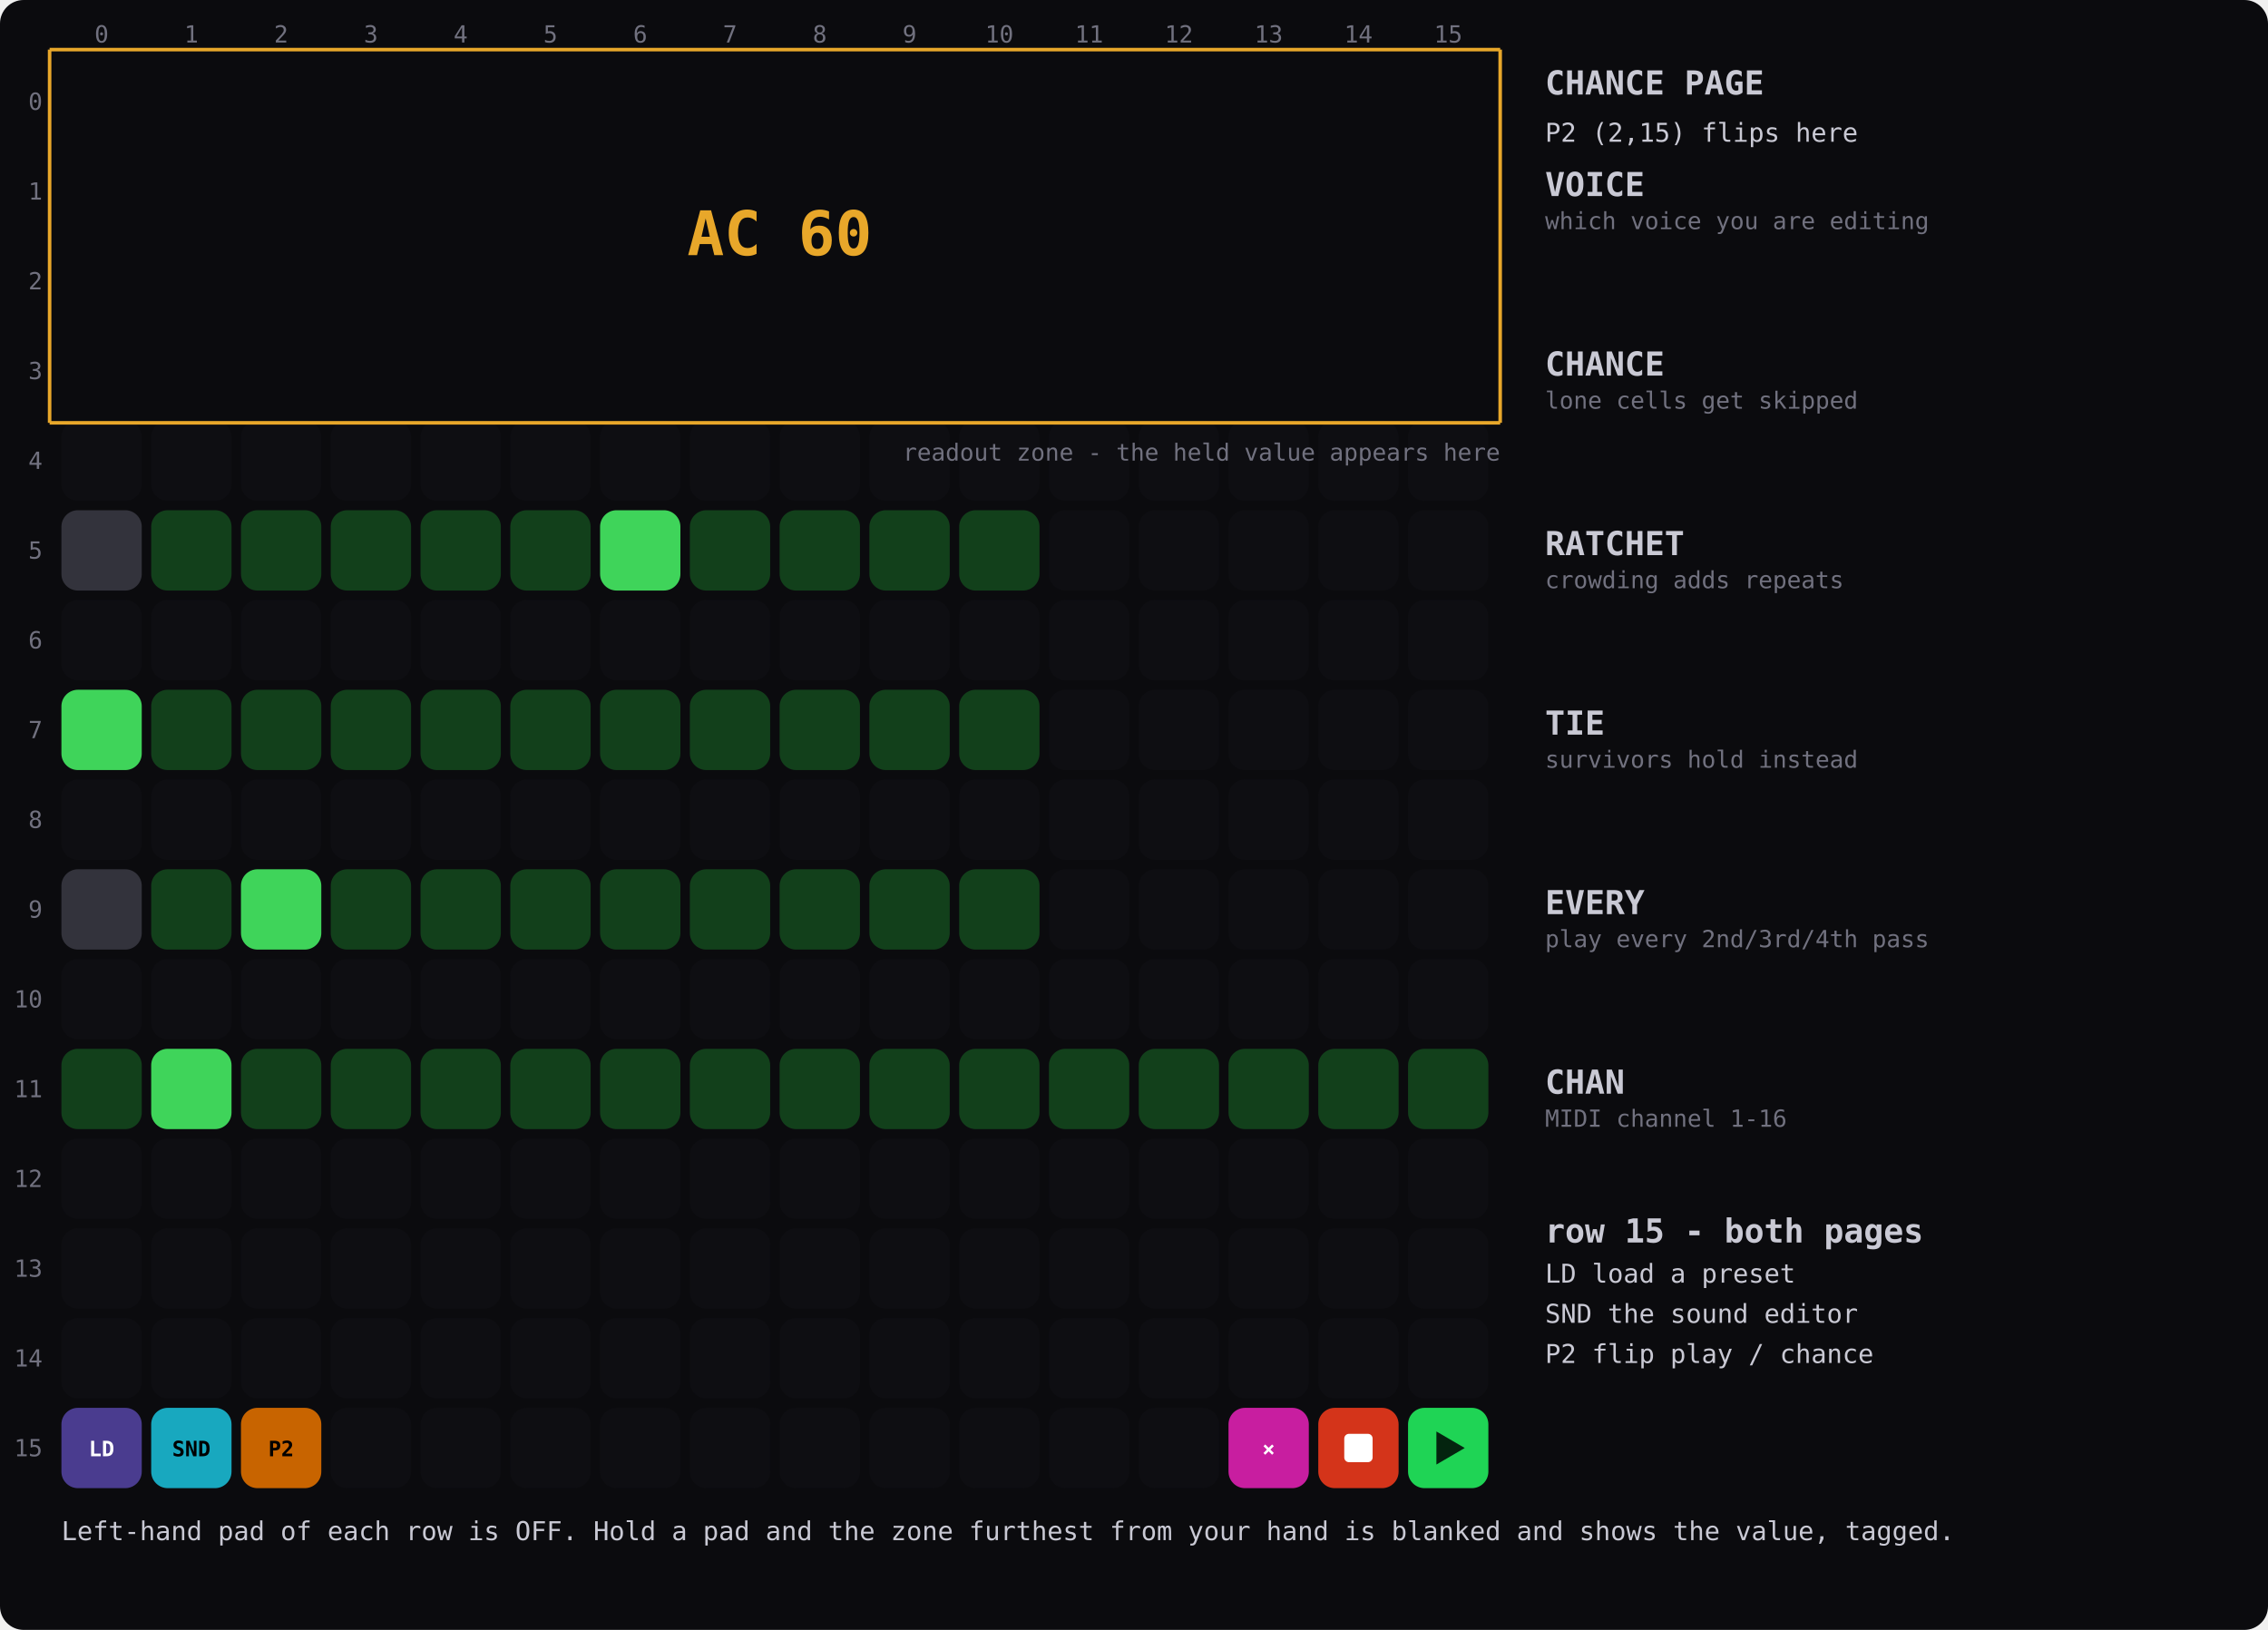
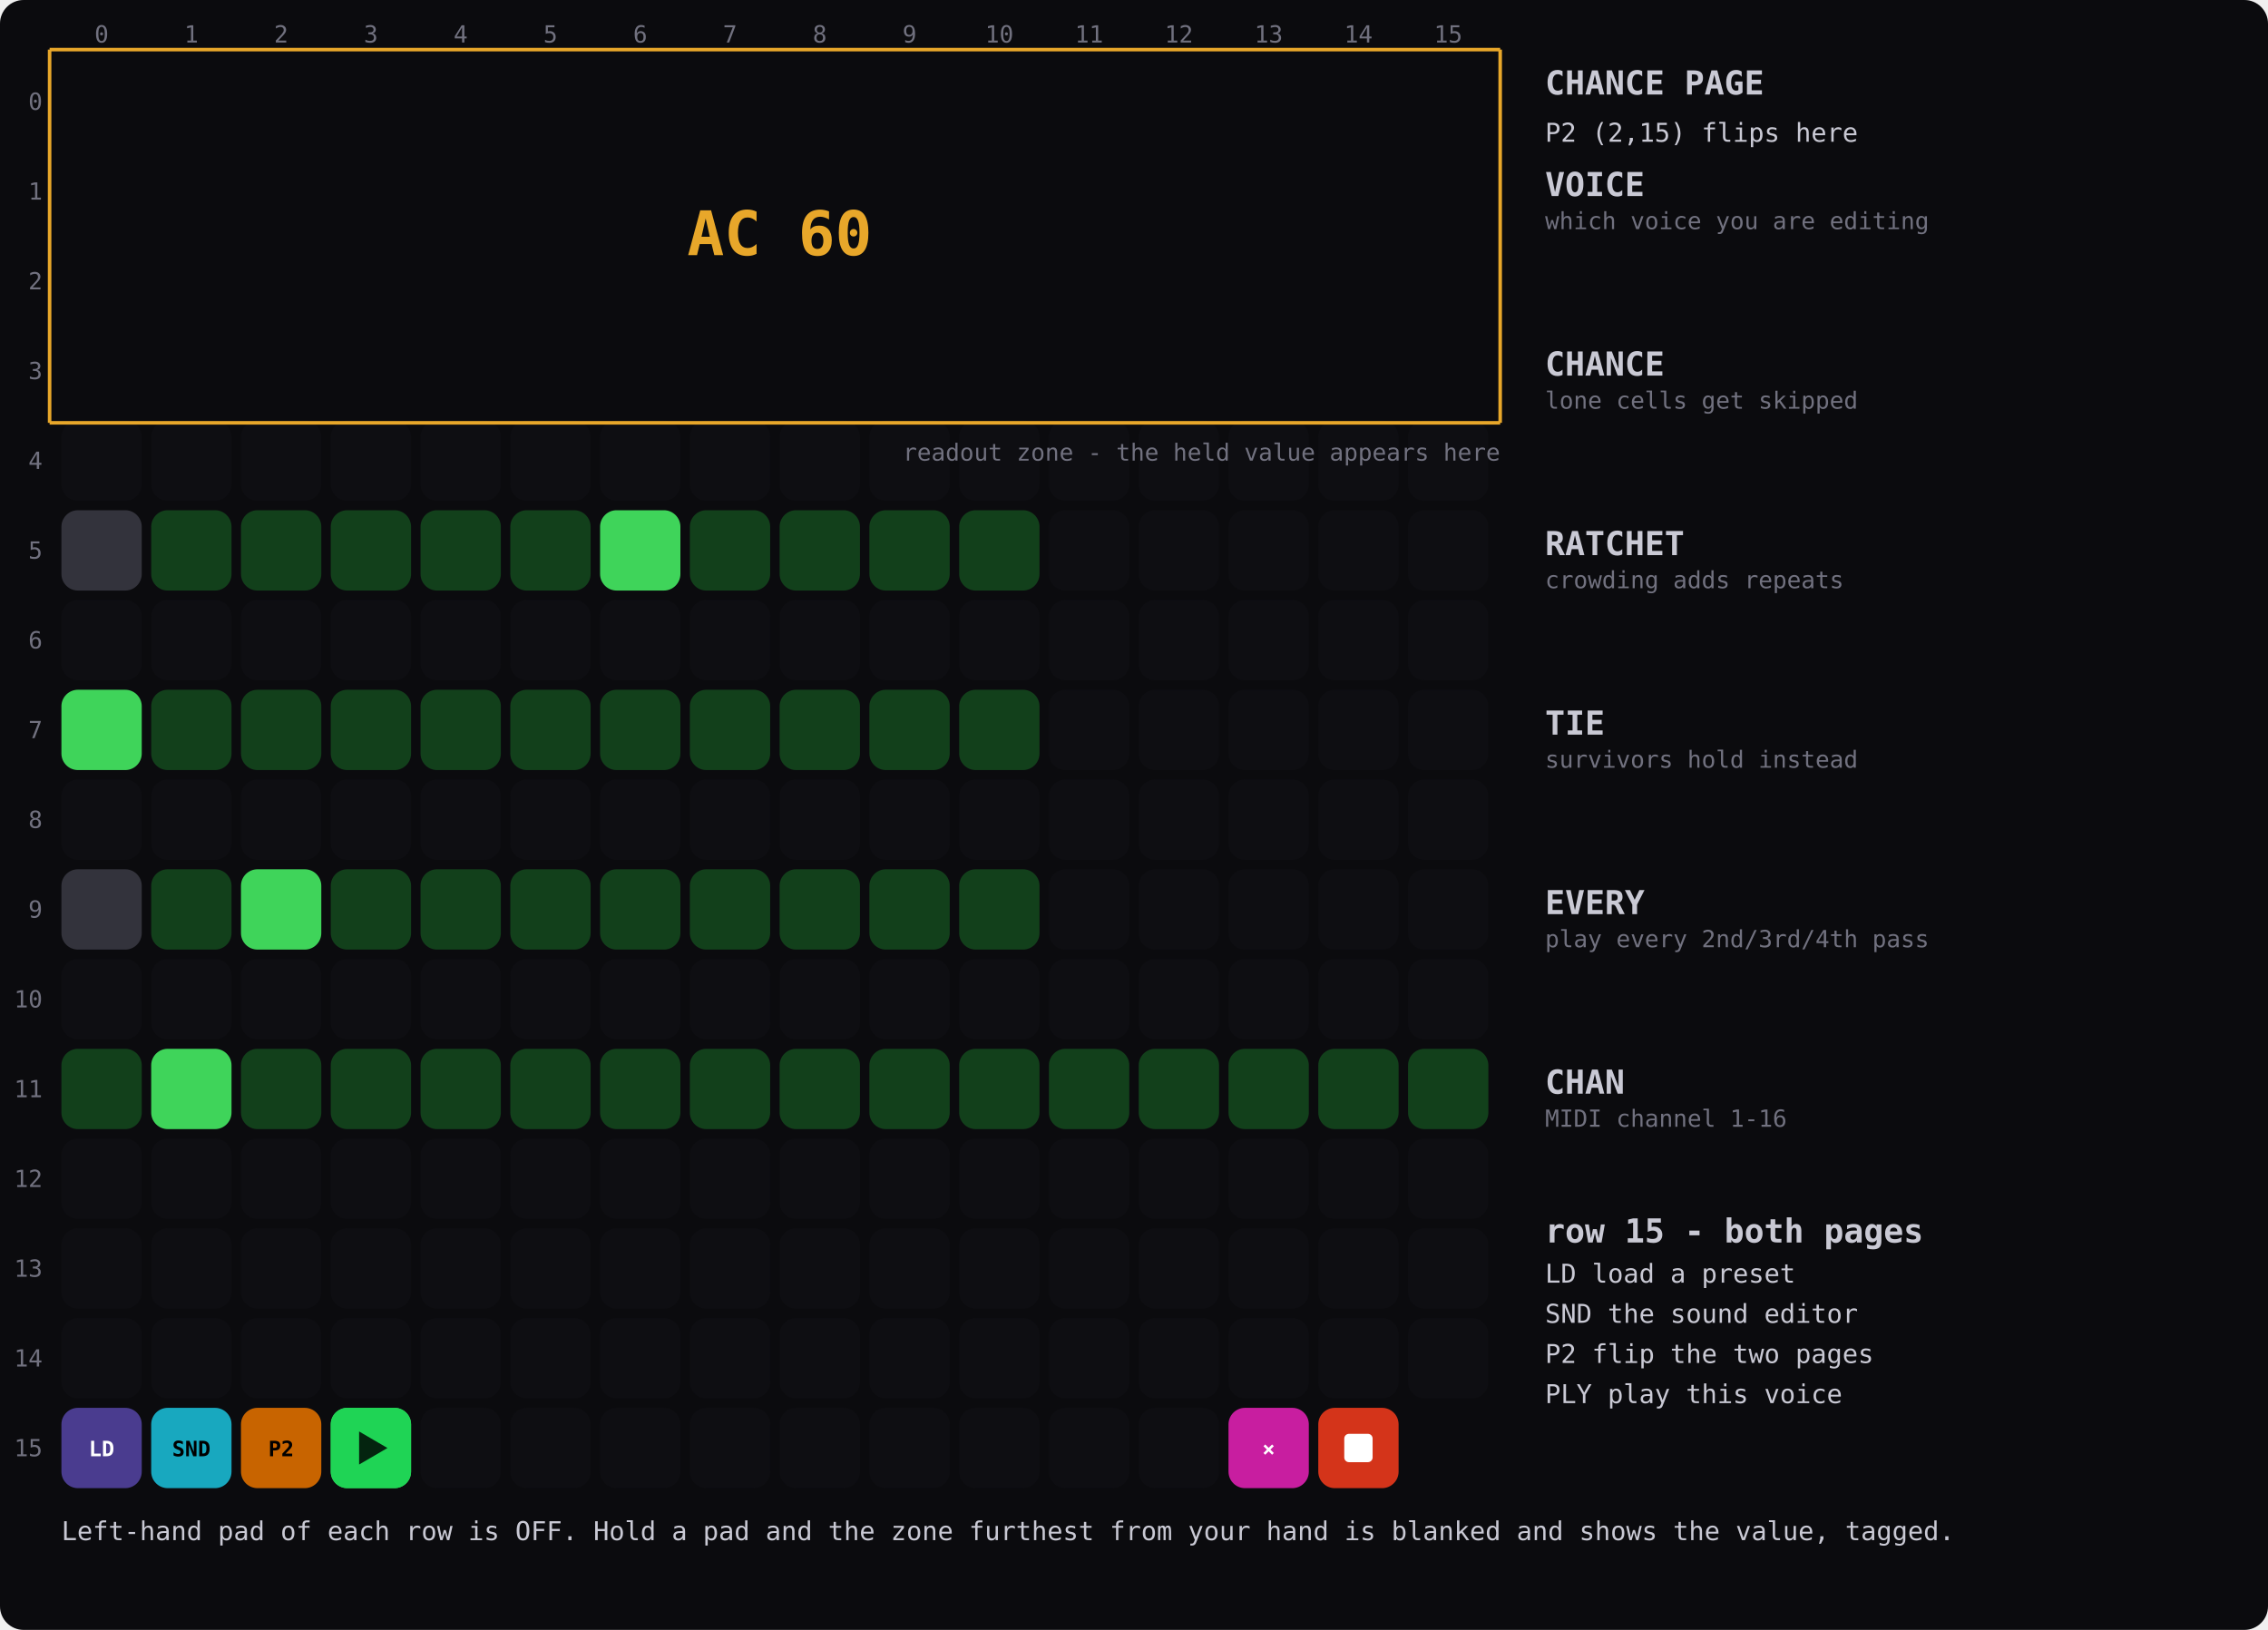
<svg xmlns="http://www.w3.org/2000/svg" width="960" height="690" viewBox="0 0 960 690" role="img" aria-label="plinky-life voice chance page">
  <rect width="960" height="690" rx="10" fill="#0b0b0e" />
  <style>text{font-family:ui-monospace,SFMono-Regular,Menlo,Consolas,monospace}.t{font-size:11px;fill:#c9c9d4}.h{font-size:14px;font-weight:700;fill:#c9c9d4}.k{font-size:10px;fill:#71717f}.p{font-size:9px;font-weight:700}</style>
  <text class="k" x="43.0" y="18" text-anchor="middle">0</text>
  <text class="k" x="18" y="46.5" text-anchor="end">0</text>
  <text class="k" x="81.0" y="18" text-anchor="middle">1</text>
  <text class="k" x="18" y="84.5" text-anchor="end">1</text>
  <text class="k" x="119.0" y="18" text-anchor="middle">2</text>
  <text class="k" x="18" y="122.5" text-anchor="end">2</text>
  <text class="k" x="157.0" y="18" text-anchor="middle">3</text>
  <text class="k" x="18" y="160.5" text-anchor="end">3</text>
  <text class="k" x="195.0" y="18" text-anchor="middle">4</text>
  <text class="k" x="18" y="198.5" text-anchor="end">4</text>
  <text class="k" x="233.0" y="18" text-anchor="middle">5</text>
  <text class="k" x="18" y="236.5" text-anchor="end">5</text>
  <text class="k" x="271.0" y="18" text-anchor="middle">6</text>
  <text class="k" x="18" y="274.5" text-anchor="end">6</text>
  <text class="k" x="309.0" y="18" text-anchor="middle">7</text>
  <text class="k" x="18" y="312.5" text-anchor="end">7</text>
  <text class="k" x="347.0" y="18" text-anchor="middle">8</text>
  <text class="k" x="18" y="350.5" text-anchor="end">8</text>
  <text class="k" x="385.0" y="18" text-anchor="middle">9</text>
  <text class="k" x="18" y="388.5" text-anchor="end">9</text>
  <text class="k" x="423.0" y="18" text-anchor="middle">10</text>
  <text class="k" x="18" y="426.5" text-anchor="end">10</text>
  <text class="k" x="461.0" y="18" text-anchor="middle">11</text>
  <text class="k" x="18" y="464.5" text-anchor="end">11</text>
  <text class="k" x="499.0" y="18" text-anchor="middle">12</text>
  <text class="k" x="18" y="502.5" text-anchor="end">12</text>
  <text class="k" x="537.0" y="18" text-anchor="middle">13</text>
  <text class="k" x="18" y="540.5" text-anchor="end">13</text>
  <text class="k" x="575.0" y="18" text-anchor="middle">14</text>
  <text class="k" x="18" y="578.5" text-anchor="end">14</text>
  <text class="k" x="613.0" y="18" text-anchor="middle">15</text>
  <text class="k" x="18" y="616.5" text-anchor="end">15</text>
  <rect x="26" y="26" width="34" height="34" rx="7" fill="#0e0e12" />
  <rect x="64" y="26" width="34" height="34" rx="7" fill="#0e0e12" />
  <rect x="102" y="26" width="34" height="34" rx="7" fill="#0e0e12" />
  <rect x="140" y="26" width="34" height="34" rx="7" fill="#0e0e12" />
  <rect x="178" y="26" width="34" height="34" rx="7" fill="#0e0e12" />
  <rect x="216" y="26" width="34" height="34" rx="7" fill="#0e0e12" />
  <rect x="254" y="26" width="34" height="34" rx="7" fill="#0e0e12" />
  <rect x="292" y="26" width="34" height="34" rx="7" fill="#0e0e12" />
  <rect x="330" y="26" width="34" height="34" rx="7" fill="#0e0e12" />
  <rect x="368" y="26" width="34" height="34" rx="7" fill="#0e0e12" />
  <rect x="406" y="26" width="34" height="34" rx="7" fill="#0e0e12" />
  <rect x="444" y="26" width="34" height="34" rx="7" fill="#0e0e12" />
  <rect x="482" y="26" width="34" height="34" rx="7" fill="#0e0e12" />
  <rect x="520" y="26" width="34" height="34" rx="7" fill="#0e0e12" />
  <rect x="558" y="26" width="34" height="34" rx="7" fill="#0e0e12" />
  <rect x="596" y="26" width="34" height="34" rx="7" fill="#0e0e12" />
  <rect x="26" y="64" width="34" height="34" rx="7" fill="#4a1414" />
  <rect x="64" y="64" width="34" height="34" rx="7" fill="#3fd45a" />
  <rect x="102" y="64" width="34" height="34" rx="7" fill="#151d4d" />
  <rect x="140" y="64" width="34" height="34" rx="7" fill="#4a3508" />
  <rect x="178" y="64" width="34" height="34" rx="7" fill="#0e0e12" />
  <rect x="216" y="64" width="34" height="34" rx="7" fill="#0e0e12" />
  <rect x="254" y="64" width="34" height="34" rx="7" fill="#0e0e12" />
  <rect x="292" y="64" width="34" height="34" rx="7" fill="#0e0e12" />
  <rect x="330" y="64" width="34" height="34" rx="7" fill="#0e0e12" />
  <rect x="368" y="64" width="34" height="34" rx="7" fill="#0e0e12" />
  <rect x="406" y="64" width="34" height="34" rx="7" fill="#0e0e12" />
  <rect x="444" y="64" width="34" height="34" rx="7" fill="#0e0e12" />
  <rect x="482" y="64" width="34" height="34" rx="7" fill="#0e0e12" />
  <rect x="520" y="64" width="34" height="34" rx="7" fill="#0e0e12" />
  <rect x="558" y="64" width="34" height="34" rx="7" fill="#0e0e12" />
  <rect x="596" y="64" width="34" height="34" rx="7" fill="#0e0e12" />
  <rect x="26" y="102" width="34" height="34" rx="7" fill="#0e0e12" />
  <rect x="64" y="102" width="34" height="34" rx="7" fill="#0e0e12" />
  <rect x="102" y="102" width="34" height="34" rx="7" fill="#0e0e12" />
  <rect x="140" y="102" width="34" height="34" rx="7" fill="#0e0e12" />
  <rect x="178" y="102" width="34" height="34" rx="7" fill="#0e0e12" />
  <rect x="216" y="102" width="34" height="34" rx="7" fill="#0e0e12" />
  <rect x="254" y="102" width="34" height="34" rx="7" fill="#0e0e12" />
  <rect x="292" y="102" width="34" height="34" rx="7" fill="#0e0e12" />
  <rect x="330" y="102" width="34" height="34" rx="7" fill="#0e0e12" />
  <rect x="368" y="102" width="34" height="34" rx="7" fill="#0e0e12" />
  <rect x="406" y="102" width="34" height="34" rx="7" fill="#0e0e12" />
  <rect x="444" y="102" width="34" height="34" rx="7" fill="#0e0e12" />
  <rect x="482" y="102" width="34" height="34" rx="7" fill="#0e0e12" />
  <rect x="520" y="102" width="34" height="34" rx="7" fill="#0e0e12" />
  <rect x="558" y="102" width="34" height="34" rx="7" fill="#0e0e12" />
  <rect x="596" y="102" width="34" height="34" rx="7" fill="#0e0e12" />
  <rect x="26" y="140" width="34" height="34" rx="7" fill="#33333c" />
  <rect x="64" y="140" width="34" height="34" rx="7" fill="#12401b" />
  <rect x="102" y="140" width="34" height="34" rx="7" fill="#12401b" />
  <rect x="140" y="140" width="34" height="34" rx="7" fill="#12401b" />
  <rect x="178" y="140" width="34" height="34" rx="7" fill="#3fd45a" />
  <rect x="216" y="140" width="34" height="34" rx="7" fill="#12401b" />
  <rect x="254" y="140" width="34" height="34" rx="7" fill="#12401b" />
  <rect x="292" y="140" width="34" height="34" rx="7" fill="#12401b" />
  <rect x="330" y="140" width="34" height="34" rx="7" fill="#12401b" />
  <rect x="368" y="140" width="34" height="34" rx="7" fill="#12401b" />
  <rect x="406" y="140" width="34" height="34" rx="7" fill="#12401b" />
  <rect x="444" y="140" width="34" height="34" rx="7" fill="#0e0e12" />
  <rect x="482" y="140" width="34" height="34" rx="7" fill="#0e0e12" />
  <rect x="520" y="140" width="34" height="34" rx="7" fill="#0e0e12" />
  <rect x="558" y="140" width="34" height="34" rx="7" fill="#0e0e12" />
  <rect x="596" y="140" width="34" height="34" rx="7" fill="#0e0e12" />
  <rect x="26" y="178" width="34" height="34" rx="7" fill="#0e0e12" />
  <rect x="64" y="178" width="34" height="34" rx="7" fill="#0e0e12" />
  <rect x="102" y="178" width="34" height="34" rx="7" fill="#0e0e12" />
  <rect x="140" y="178" width="34" height="34" rx="7" fill="#0e0e12" />
  <rect x="178" y="178" width="34" height="34" rx="7" fill="#0e0e12" />
  <rect x="216" y="178" width="34" height="34" rx="7" fill="#0e0e12" />
  <rect x="254" y="178" width="34" height="34" rx="7" fill="#0e0e12" />
  <rect x="292" y="178" width="34" height="34" rx="7" fill="#0e0e12" />
  <rect x="330" y="178" width="34" height="34" rx="7" fill="#0e0e12" />
  <rect x="368" y="178" width="34" height="34" rx="7" fill="#0e0e12" />
  <rect x="406" y="178" width="34" height="34" rx="7" fill="#0e0e12" />
  <rect x="444" y="178" width="34" height="34" rx="7" fill="#0e0e12" />
  <rect x="482" y="178" width="34" height="34" rx="7" fill="#0e0e12" />
  <rect x="520" y="178" width="34" height="34" rx="7" fill="#0e0e12" />
  <rect x="558" y="178" width="34" height="34" rx="7" fill="#0e0e12" />
  <rect x="596" y="178" width="34" height="34" rx="7" fill="#0e0e12" />
  <rect x="26" y="216" width="34" height="34" rx="7" fill="#33333c" />
  <rect x="64" y="216" width="34" height="34" rx="7" fill="#12401b" />
  <rect x="102" y="216" width="34" height="34" rx="7" fill="#12401b" />
  <rect x="140" y="216" width="34" height="34" rx="7" fill="#12401b" />
  <rect x="178" y="216" width="34" height="34" rx="7" fill="#12401b" />
  <rect x="216" y="216" width="34" height="34" rx="7" fill="#12401b" />
  <rect x="254" y="216" width="34" height="34" rx="7" fill="#3fd45a" />
  <rect x="292" y="216" width="34" height="34" rx="7" fill="#12401b" />
  <rect x="330" y="216" width="34" height="34" rx="7" fill="#12401b" />
  <rect x="368" y="216" width="34" height="34" rx="7" fill="#12401b" />
  <rect x="406" y="216" width="34" height="34" rx="7" fill="#12401b" />
  <rect x="444" y="216" width="34" height="34" rx="7" fill="#0e0e12" />
  <rect x="482" y="216" width="34" height="34" rx="7" fill="#0e0e12" />
  <rect x="520" y="216" width="34" height="34" rx="7" fill="#0e0e12" />
  <rect x="558" y="216" width="34" height="34" rx="7" fill="#0e0e12" />
  <rect x="596" y="216" width="34" height="34" rx="7" fill="#0e0e12" />
  <rect x="26" y="254" width="34" height="34" rx="7" fill="#0e0e12" />
  <rect x="64" y="254" width="34" height="34" rx="7" fill="#0e0e12" />
  <rect x="102" y="254" width="34" height="34" rx="7" fill="#0e0e12" />
  <rect x="140" y="254" width="34" height="34" rx="7" fill="#0e0e12" />
  <rect x="178" y="254" width="34" height="34" rx="7" fill="#0e0e12" />
  <rect x="216" y="254" width="34" height="34" rx="7" fill="#0e0e12" />
  <rect x="254" y="254" width="34" height="34" rx="7" fill="#0e0e12" />
  <rect x="292" y="254" width="34" height="34" rx="7" fill="#0e0e12" />
  <rect x="330" y="254" width="34" height="34" rx="7" fill="#0e0e12" />
  <rect x="368" y="254" width="34" height="34" rx="7" fill="#0e0e12" />
  <rect x="406" y="254" width="34" height="34" rx="7" fill="#0e0e12" />
  <rect x="444" y="254" width="34" height="34" rx="7" fill="#0e0e12" />
  <rect x="482" y="254" width="34" height="34" rx="7" fill="#0e0e12" />
  <rect x="520" y="254" width="34" height="34" rx="7" fill="#0e0e12" />
  <rect x="558" y="254" width="34" height="34" rx="7" fill="#0e0e12" />
  <rect x="596" y="254" width="34" height="34" rx="7" fill="#0e0e12" />
  <rect x="26" y="292" width="34" height="34" rx="7" fill="#3fd45a" />
  <rect x="64" y="292" width="34" height="34" rx="7" fill="#12401b" />
  <rect x="102" y="292" width="34" height="34" rx="7" fill="#12401b" />
  <rect x="140" y="292" width="34" height="34" rx="7" fill="#12401b" />
  <rect x="178" y="292" width="34" height="34" rx="7" fill="#12401b" />
  <rect x="216" y="292" width="34" height="34" rx="7" fill="#12401b" />
  <rect x="254" y="292" width="34" height="34" rx="7" fill="#12401b" />
  <rect x="292" y="292" width="34" height="34" rx="7" fill="#12401b" />
  <rect x="330" y="292" width="34" height="34" rx="7" fill="#12401b" />
  <rect x="368" y="292" width="34" height="34" rx="7" fill="#12401b" />
  <rect x="406" y="292" width="34" height="34" rx="7" fill="#12401b" />
  <rect x="444" y="292" width="34" height="34" rx="7" fill="#0e0e12" />
  <rect x="482" y="292" width="34" height="34" rx="7" fill="#0e0e12" />
  <rect x="520" y="292" width="34" height="34" rx="7" fill="#0e0e12" />
  <rect x="558" y="292" width="34" height="34" rx="7" fill="#0e0e12" />
  <rect x="596" y="292" width="34" height="34" rx="7" fill="#0e0e12" />
  <rect x="26" y="330" width="34" height="34" rx="7" fill="#0e0e12" />
  <rect x="64" y="330" width="34" height="34" rx="7" fill="#0e0e12" />
  <rect x="102" y="330" width="34" height="34" rx="7" fill="#0e0e12" />
  <rect x="140" y="330" width="34" height="34" rx="7" fill="#0e0e12" />
  <rect x="178" y="330" width="34" height="34" rx="7" fill="#0e0e12" />
  <rect x="216" y="330" width="34" height="34" rx="7" fill="#0e0e12" />
  <rect x="254" y="330" width="34" height="34" rx="7" fill="#0e0e12" />
  <rect x="292" y="330" width="34" height="34" rx="7" fill="#0e0e12" />
  <rect x="330" y="330" width="34" height="34" rx="7" fill="#0e0e12" />
  <rect x="368" y="330" width="34" height="34" rx="7" fill="#0e0e12" />
  <rect x="406" y="330" width="34" height="34" rx="7" fill="#0e0e12" />
  <rect x="444" y="330" width="34" height="34" rx="7" fill="#0e0e12" />
  <rect x="482" y="330" width="34" height="34" rx="7" fill="#0e0e12" />
  <rect x="520" y="330" width="34" height="34" rx="7" fill="#0e0e12" />
  <rect x="558" y="330" width="34" height="34" rx="7" fill="#0e0e12" />
  <rect x="596" y="330" width="34" height="34" rx="7" fill="#0e0e12" />
  <rect x="26" y="368" width="34" height="34" rx="7" fill="#33333c" />
  <rect x="64" y="368" width="34" height="34" rx="7" fill="#12401b" />
  <rect x="102" y="368" width="34" height="34" rx="7" fill="#3fd45a" />
  <rect x="140" y="368" width="34" height="34" rx="7" fill="#12401b" />
  <rect x="178" y="368" width="34" height="34" rx="7" fill="#12401b" />
  <rect x="216" y="368" width="34" height="34" rx="7" fill="#12401b" />
  <rect x="254" y="368" width="34" height="34" rx="7" fill="#12401b" />
  <rect x="292" y="368" width="34" height="34" rx="7" fill="#12401b" />
  <rect x="330" y="368" width="34" height="34" rx="7" fill="#12401b" />
  <rect x="368" y="368" width="34" height="34" rx="7" fill="#12401b" />
  <rect x="406" y="368" width="34" height="34" rx="7" fill="#12401b" />
  <rect x="444" y="368" width="34" height="34" rx="7" fill="#0e0e12" />
  <rect x="482" y="368" width="34" height="34" rx="7" fill="#0e0e12" />
  <rect x="520" y="368" width="34" height="34" rx="7" fill="#0e0e12" />
  <rect x="558" y="368" width="34" height="34" rx="7" fill="#0e0e12" />
  <rect x="596" y="368" width="34" height="34" rx="7" fill="#0e0e12" />
  <rect x="26" y="406" width="34" height="34" rx="7" fill="#0e0e12" />
  <rect x="64" y="406" width="34" height="34" rx="7" fill="#0e0e12" />
  <rect x="102" y="406" width="34" height="34" rx="7" fill="#0e0e12" />
  <rect x="140" y="406" width="34" height="34" rx="7" fill="#0e0e12" />
  <rect x="178" y="406" width="34" height="34" rx="7" fill="#0e0e12" />
  <rect x="216" y="406" width="34" height="34" rx="7" fill="#0e0e12" />
  <rect x="254" y="406" width="34" height="34" rx="7" fill="#0e0e12" />
  <rect x="292" y="406" width="34" height="34" rx="7" fill="#0e0e12" />
  <rect x="330" y="406" width="34" height="34" rx="7" fill="#0e0e12" />
  <rect x="368" y="406" width="34" height="34" rx="7" fill="#0e0e12" />
  <rect x="406" y="406" width="34" height="34" rx="7" fill="#0e0e12" />
  <rect x="444" y="406" width="34" height="34" rx="7" fill="#0e0e12" />
  <rect x="482" y="406" width="34" height="34" rx="7" fill="#0e0e12" />
  <rect x="520" y="406" width="34" height="34" rx="7" fill="#0e0e12" />
  <rect x="558" y="406" width="34" height="34" rx="7" fill="#0e0e12" />
  <rect x="596" y="406" width="34" height="34" rx="7" fill="#0e0e12" />
  <rect x="26" y="444" width="34" height="34" rx="7" fill="#12401b" />
  <rect x="64" y="444" width="34" height="34" rx="7" fill="#3fd45a" />
  <rect x="102" y="444" width="34" height="34" rx="7" fill="#12401b" />
  <rect x="140" y="444" width="34" height="34" rx="7" fill="#12401b" />
  <rect x="178" y="444" width="34" height="34" rx="7" fill="#12401b" />
  <rect x="216" y="444" width="34" height="34" rx="7" fill="#12401b" />
  <rect x="254" y="444" width="34" height="34" rx="7" fill="#12401b" />
  <rect x="292" y="444" width="34" height="34" rx="7" fill="#12401b" />
  <rect x="330" y="444" width="34" height="34" rx="7" fill="#12401b" />
  <rect x="368" y="444" width="34" height="34" rx="7" fill="#12401b" />
  <rect x="406" y="444" width="34" height="34" rx="7" fill="#12401b" />
  <rect x="444" y="444" width="34" height="34" rx="7" fill="#12401b" />
  <rect x="482" y="444" width="34" height="34" rx="7" fill="#12401b" />
  <rect x="520" y="444" width="34" height="34" rx="7" fill="#12401b" />
  <rect x="558" y="444" width="34" height="34" rx="7" fill="#12401b" />
  <rect x="596" y="444" width="34" height="34" rx="7" fill="#12401b" />
  <rect x="26" y="482" width="34" height="34" rx="7" fill="#0e0e12" />
  <rect x="64" y="482" width="34" height="34" rx="7" fill="#0e0e12" />
  <rect x="102" y="482" width="34" height="34" rx="7" fill="#0e0e12" />
  <rect x="140" y="482" width="34" height="34" rx="7" fill="#0e0e12" />
  <rect x="178" y="482" width="34" height="34" rx="7" fill="#0e0e12" />
  <rect x="216" y="482" width="34" height="34" rx="7" fill="#0e0e12" />
  <rect x="254" y="482" width="34" height="34" rx="7" fill="#0e0e12" />
  <rect x="292" y="482" width="34" height="34" rx="7" fill="#0e0e12" />
  <rect x="330" y="482" width="34" height="34" rx="7" fill="#0e0e12" />
  <rect x="368" y="482" width="34" height="34" rx="7" fill="#0e0e12" />
  <rect x="406" y="482" width="34" height="34" rx="7" fill="#0e0e12" />
  <rect x="444" y="482" width="34" height="34" rx="7" fill="#0e0e12" />
  <rect x="482" y="482" width="34" height="34" rx="7" fill="#0e0e12" />
  <rect x="520" y="482" width="34" height="34" rx="7" fill="#0e0e12" />
  <rect x="558" y="482" width="34" height="34" rx="7" fill="#0e0e12" />
  <rect x="596" y="482" width="34" height="34" rx="7" fill="#0e0e12" />
  <rect x="26" y="520" width="34" height="34" rx="7" fill="#0e0e12" />
  <rect x="64" y="520" width="34" height="34" rx="7" fill="#0e0e12" />
  <rect x="102" y="520" width="34" height="34" rx="7" fill="#0e0e12" />
  <rect x="140" y="520" width="34" height="34" rx="7" fill="#0e0e12" />
  <rect x="178" y="520" width="34" height="34" rx="7" fill="#0e0e12" />
  <rect x="216" y="520" width="34" height="34" rx="7" fill="#0e0e12" />
  <rect x="254" y="520" width="34" height="34" rx="7" fill="#0e0e12" />
  <rect x="292" y="520" width="34" height="34" rx="7" fill="#0e0e12" />
  <rect x="330" y="520" width="34" height="34" rx="7" fill="#0e0e12" />
  <rect x="368" y="520" width="34" height="34" rx="7" fill="#0e0e12" />
  <rect x="406" y="520" width="34" height="34" rx="7" fill="#0e0e12" />
  <rect x="444" y="520" width="34" height="34" rx="7" fill="#0e0e12" />
  <rect x="482" y="520" width="34" height="34" rx="7" fill="#0e0e12" />
  <rect x="520" y="520" width="34" height="34" rx="7" fill="#0e0e12" />
  <rect x="558" y="520" width="34" height="34" rx="7" fill="#0e0e12" />
  <rect x="596" y="520" width="34" height="34" rx="7" fill="#0e0e12" />
  <rect x="26" y="558" width="34" height="34" rx="7" fill="#0e0e12" />
  <rect x="64" y="558" width="34" height="34" rx="7" fill="#0e0e12" />
  <rect x="102" y="558" width="34" height="34" rx="7" fill="#0e0e12" />
  <rect x="140" y="558" width="34" height="34" rx="7" fill="#0e0e12" />
  <rect x="178" y="558" width="34" height="34" rx="7" fill="#0e0e12" />
  <rect x="216" y="558" width="34" height="34" rx="7" fill="#0e0e12" />
  <rect x="254" y="558" width="34" height="34" rx="7" fill="#0e0e12" />
  <rect x="292" y="558" width="34" height="34" rx="7" fill="#0e0e12" />
  <rect x="330" y="558" width="34" height="34" rx="7" fill="#0e0e12" />
  <rect x="368" y="558" width="34" height="34" rx="7" fill="#0e0e12" />
  <rect x="406" y="558" width="34" height="34" rx="7" fill="#0e0e12" />
  <rect x="444" y="558" width="34" height="34" rx="7" fill="#0e0e12" />
  <rect x="482" y="558" width="34" height="34" rx="7" fill="#0e0e12" />
  <rect x="520" y="558" width="34" height="34" rx="7" fill="#0e0e12" />
  <rect x="558" y="558" width="34" height="34" rx="7" fill="#0e0e12" />
  <rect x="596" y="558" width="34" height="34" rx="7" fill="#0e0e12" />
  <rect x="26" y="596" width="34" height="34" rx="7" fill="#0e0e12" />
  <rect x="64" y="596" width="34" height="34" rx="7" fill="#0e0e12" />
  <rect x="102" y="596" width="34" height="34" rx="7" fill="#0e0e12" />
  <rect x="140" y="596" width="34" height="34" rx="7" fill="#0e0e12" />
  <rect x="178" y="596" width="34" height="34" rx="7" fill="#0e0e12" />
  <rect x="216" y="596" width="34" height="34" rx="7" fill="#0e0e12" />
  <rect x="254" y="596" width="34" height="34" rx="7" fill="#0e0e12" />
  <rect x="292" y="596" width="34" height="34" rx="7" fill="#0e0e12" />
  <rect x="330" y="596" width="34" height="34" rx="7" fill="#0e0e12" />
  <rect x="368" y="596" width="34" height="34" rx="7" fill="#0e0e12" />
  <rect x="406" y="596" width="34" height="34" rx="7" fill="#0e0e12" />
  <rect x="444" y="596" width="34" height="34" rx="7" fill="#0e0e12" />
  <rect x="482" y="596" width="34" height="34" rx="7" fill="#0e0e12" />
  <rect x="26" y="596" width="34" height="34" rx="7" fill="#4a3c8f" />
  <text class="p" x="43.0" y="616.5" text-anchor="middle" fill="#fff">LD</text>
  <rect x="64" y="596" width="34" height="34" rx="7" fill="#18a8bf" />
  <text class="p" x="81.0" y="616.5" text-anchor="middle" fill="#000">SND</text>
  <rect x="102" y="596" width="34" height="34" rx="7" fill="#c86400" />
  <text class="p" x="119.0" y="616.5" text-anchor="middle" fill="#000">P2</text>
+   <rect x="140" y="596" width="34" height="34" rx="7" fill="#3fd45a" />
+   <text class="p" x="157.0" y="616.5" text-anchor="middle" fill="#000">PLY</text>
  <rect x="520" y="596" width="34" height="34" rx="7" fill="#c81ea0" />
  <text class="p" x="537.0" y="616.5" text-anchor="middle" fill="#fff">×</text>
  <rect x="558" y="596" width="34" height="34" rx="7" fill="#d4341a" />
-   <rect x="596" y="596" width="34" height="34" rx="7" fill="#1fd455" />
+   <rect x="140" y="596" width="34" height="34" rx="7" fill="#1fd455" />
  <rect x="569" y="607" width="12" height="12" rx="2" fill="#fff" />
-   <path d="M608 606 L620 613 L608 620 Z" fill="#04240f" />
+   <path d="M152 606 L164 613 L152 620 Z" fill="#04240f" />
  <text class="h" x="654" y="40">CHANCE PAGE</text>
  <text class="t" x="654" y="60">P2 (2,15) flips here</text>
  <text class="h" x="654" y="83.0">VOICE</text>
  <text class="k" x="654" y="97.0">which voice you are editing</text>
  <text class="h" x="654" y="159.0">CHANCE</text>
  <text class="k" x="654" y="173.0">lone cells get skipped</text>
  <text class="h" x="654" y="235.0">RATCHET</text>
  <text class="k" x="654" y="249.0">crowding adds repeats</text>
  <text class="h" x="654" y="311.0">TIE</text>
  <text class="k" x="654" y="325.0">survivors hold instead</text>
  <text class="h" x="654" y="387.0">EVERY</text>
  <text class="k" x="654" y="401.0">play every 2nd/3rd/4th pass</text>
  <text class="h" x="654" y="463.0">CHAN</text>
  <text class="k" x="654" y="477.0">MIDI channel 1-16</text>
  <text class="h" x="654" y="526">row 15 - both pages</text>
  <text class="t" x="654" y="543">LD   load a preset</text>
  <text class="t" x="654" y="560">SND  the sound editor</text>
-   <text class="t" x="654" y="577">P2   flip play / chance</text>
+   <text class="t" x="654" y="577">P2   flip the two pages</text>
+   <text class="t" x="654" y="594">PLY  play this voice</text>
  <rect x="24" y="24" width="608" height="152" fill="#0b0b0e" />
  <line x1="21" y1="21" x2="635" y2="21" stroke="#e8a72a" stroke-width="1.5" />
  <line x1="21" y1="179" x2="635" y2="179" stroke="#e8a72a" stroke-width="1.5" />
  <line x1="21" y1="21" x2="21" y2="179" stroke="#e8a72a" stroke-width="1.5" />
  <line x1="635" y1="21" x2="635" y2="179" stroke="#e8a72a" stroke-width="1.5" />
  <text x="330" y="108" text-anchor="middle" fill="#e8a72a" style="font-size:26px;font-weight:700;font-family:ui-monospace,monospace">AC 60</text>
  <text class="k" x="635" y="195" text-anchor="end" fill="#e8a72a">readout zone - the held value appears here</text>
  <text class="t" x="26" y="652">Left-hand pad of each row is OFF. Hold a pad and the zone furthest from your hand is blanked and shows the value, tagged.</text>
</svg>
